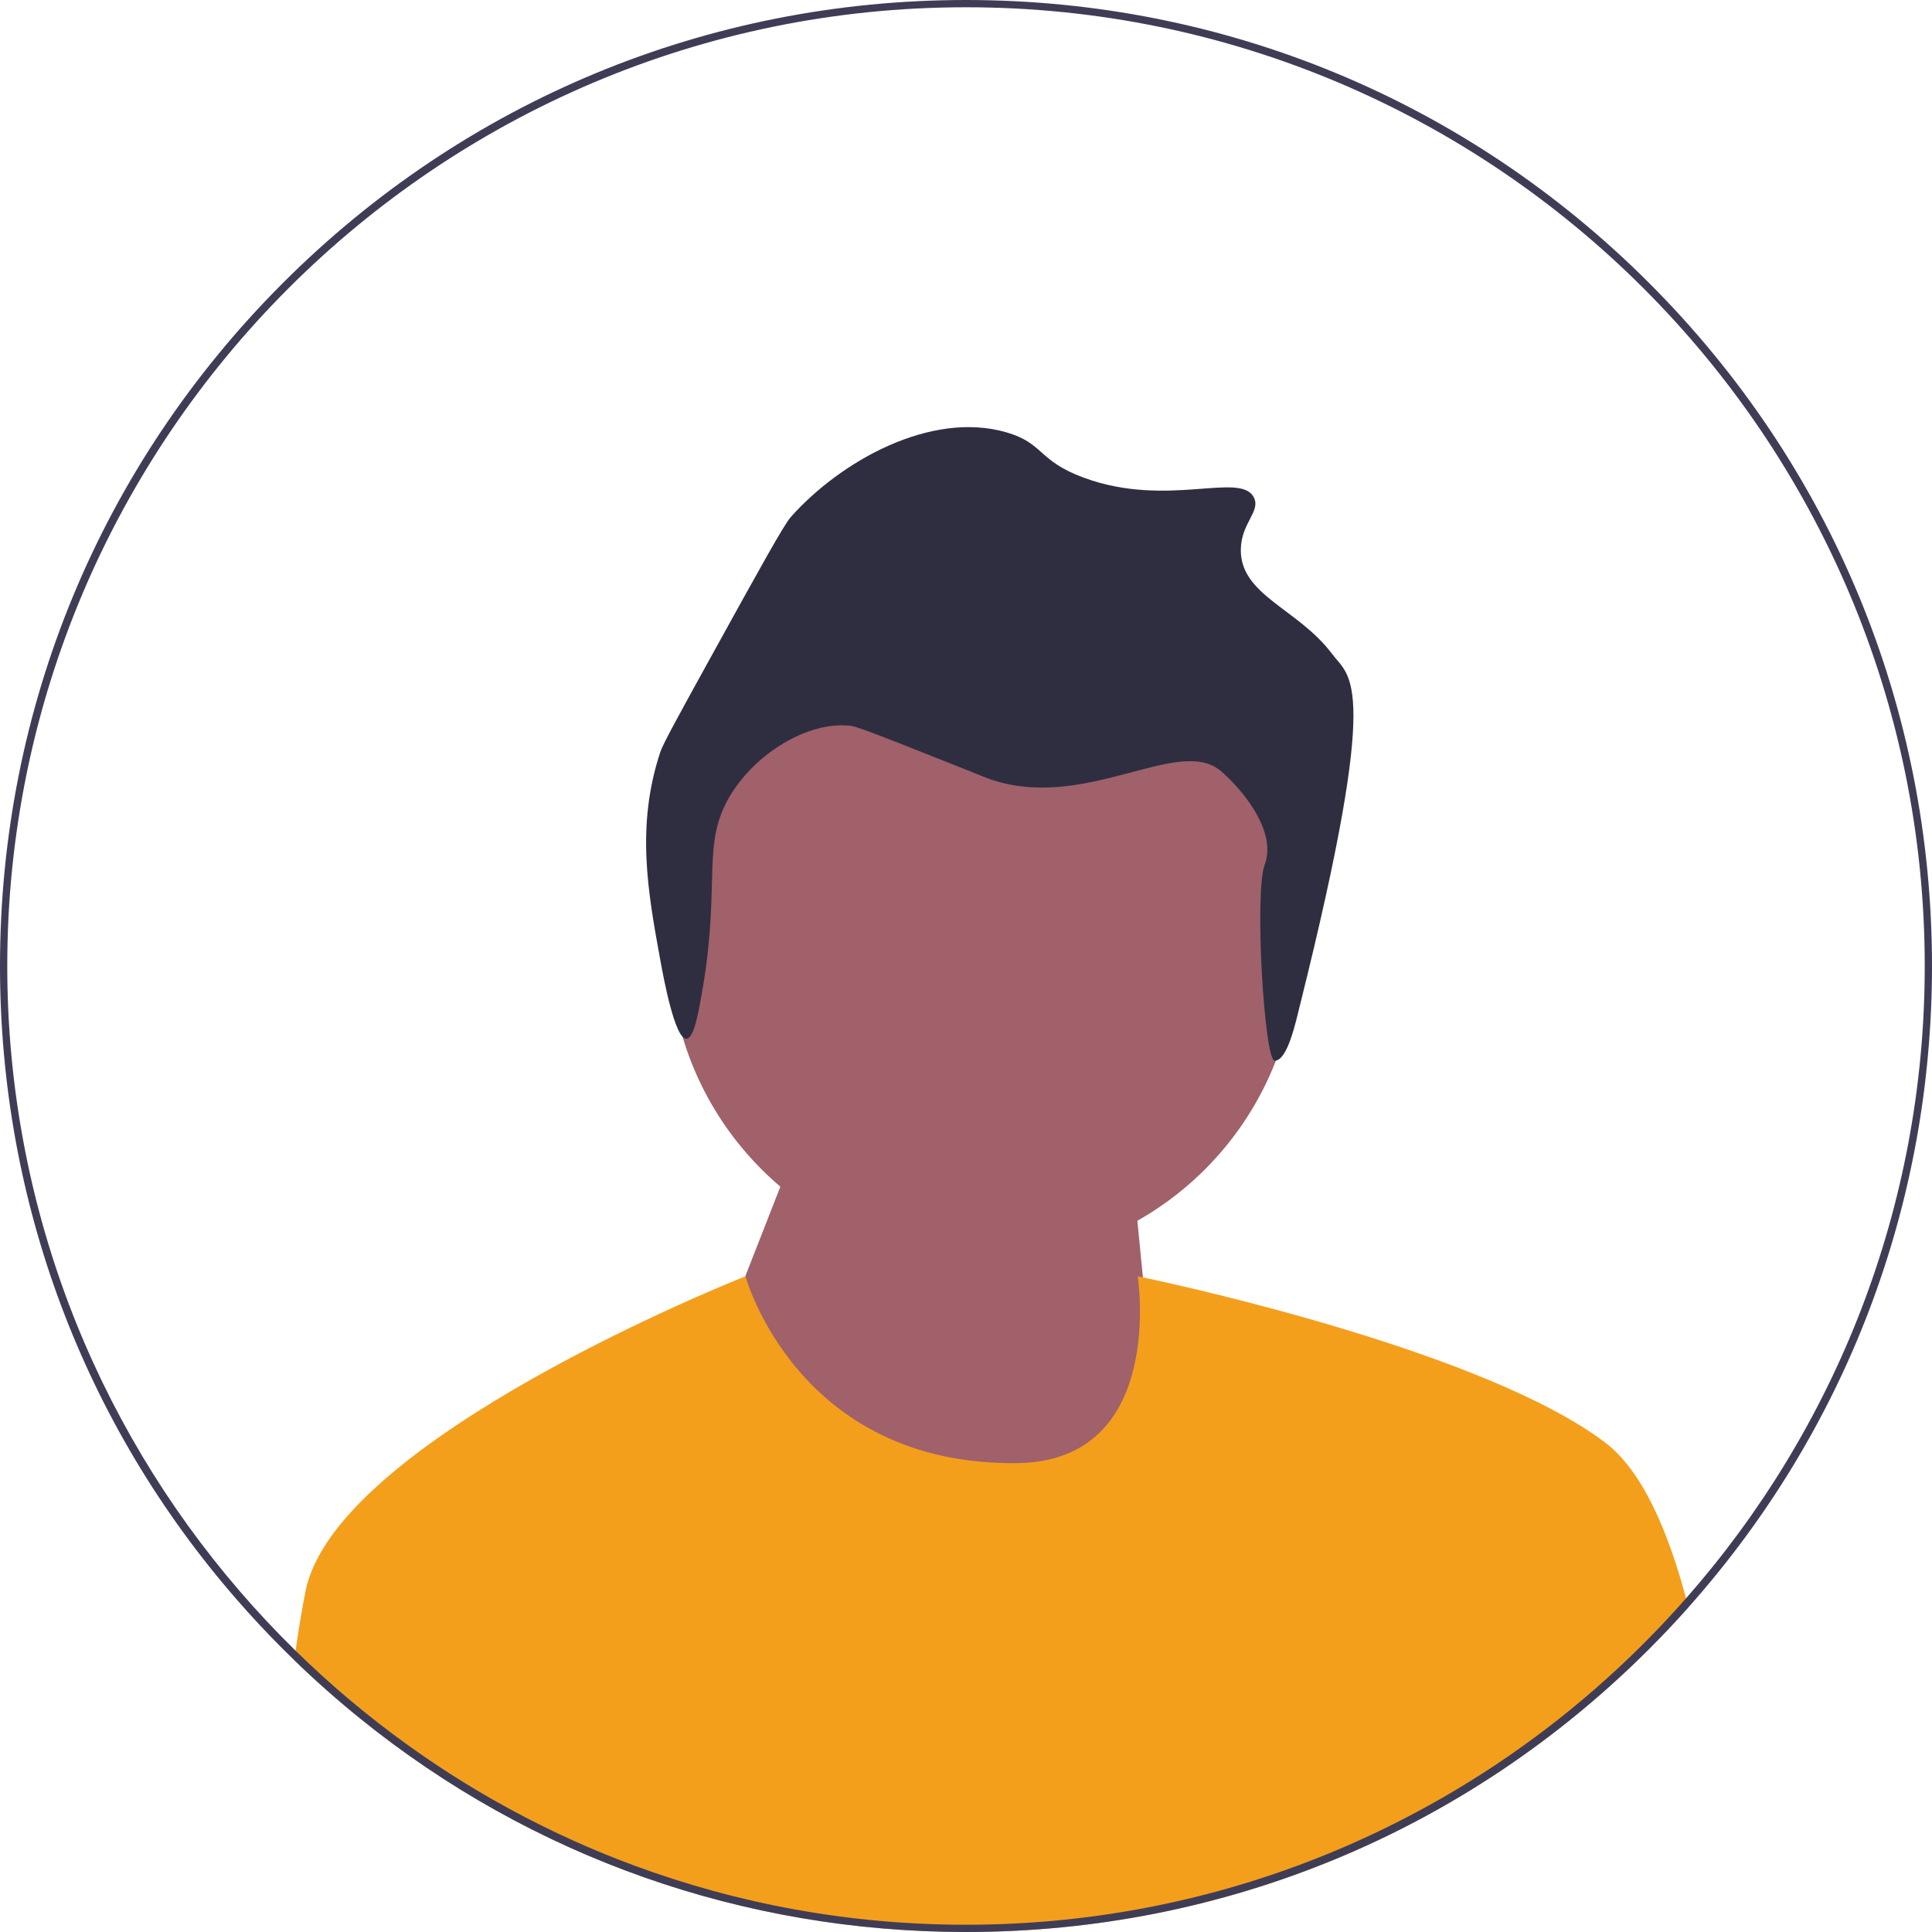
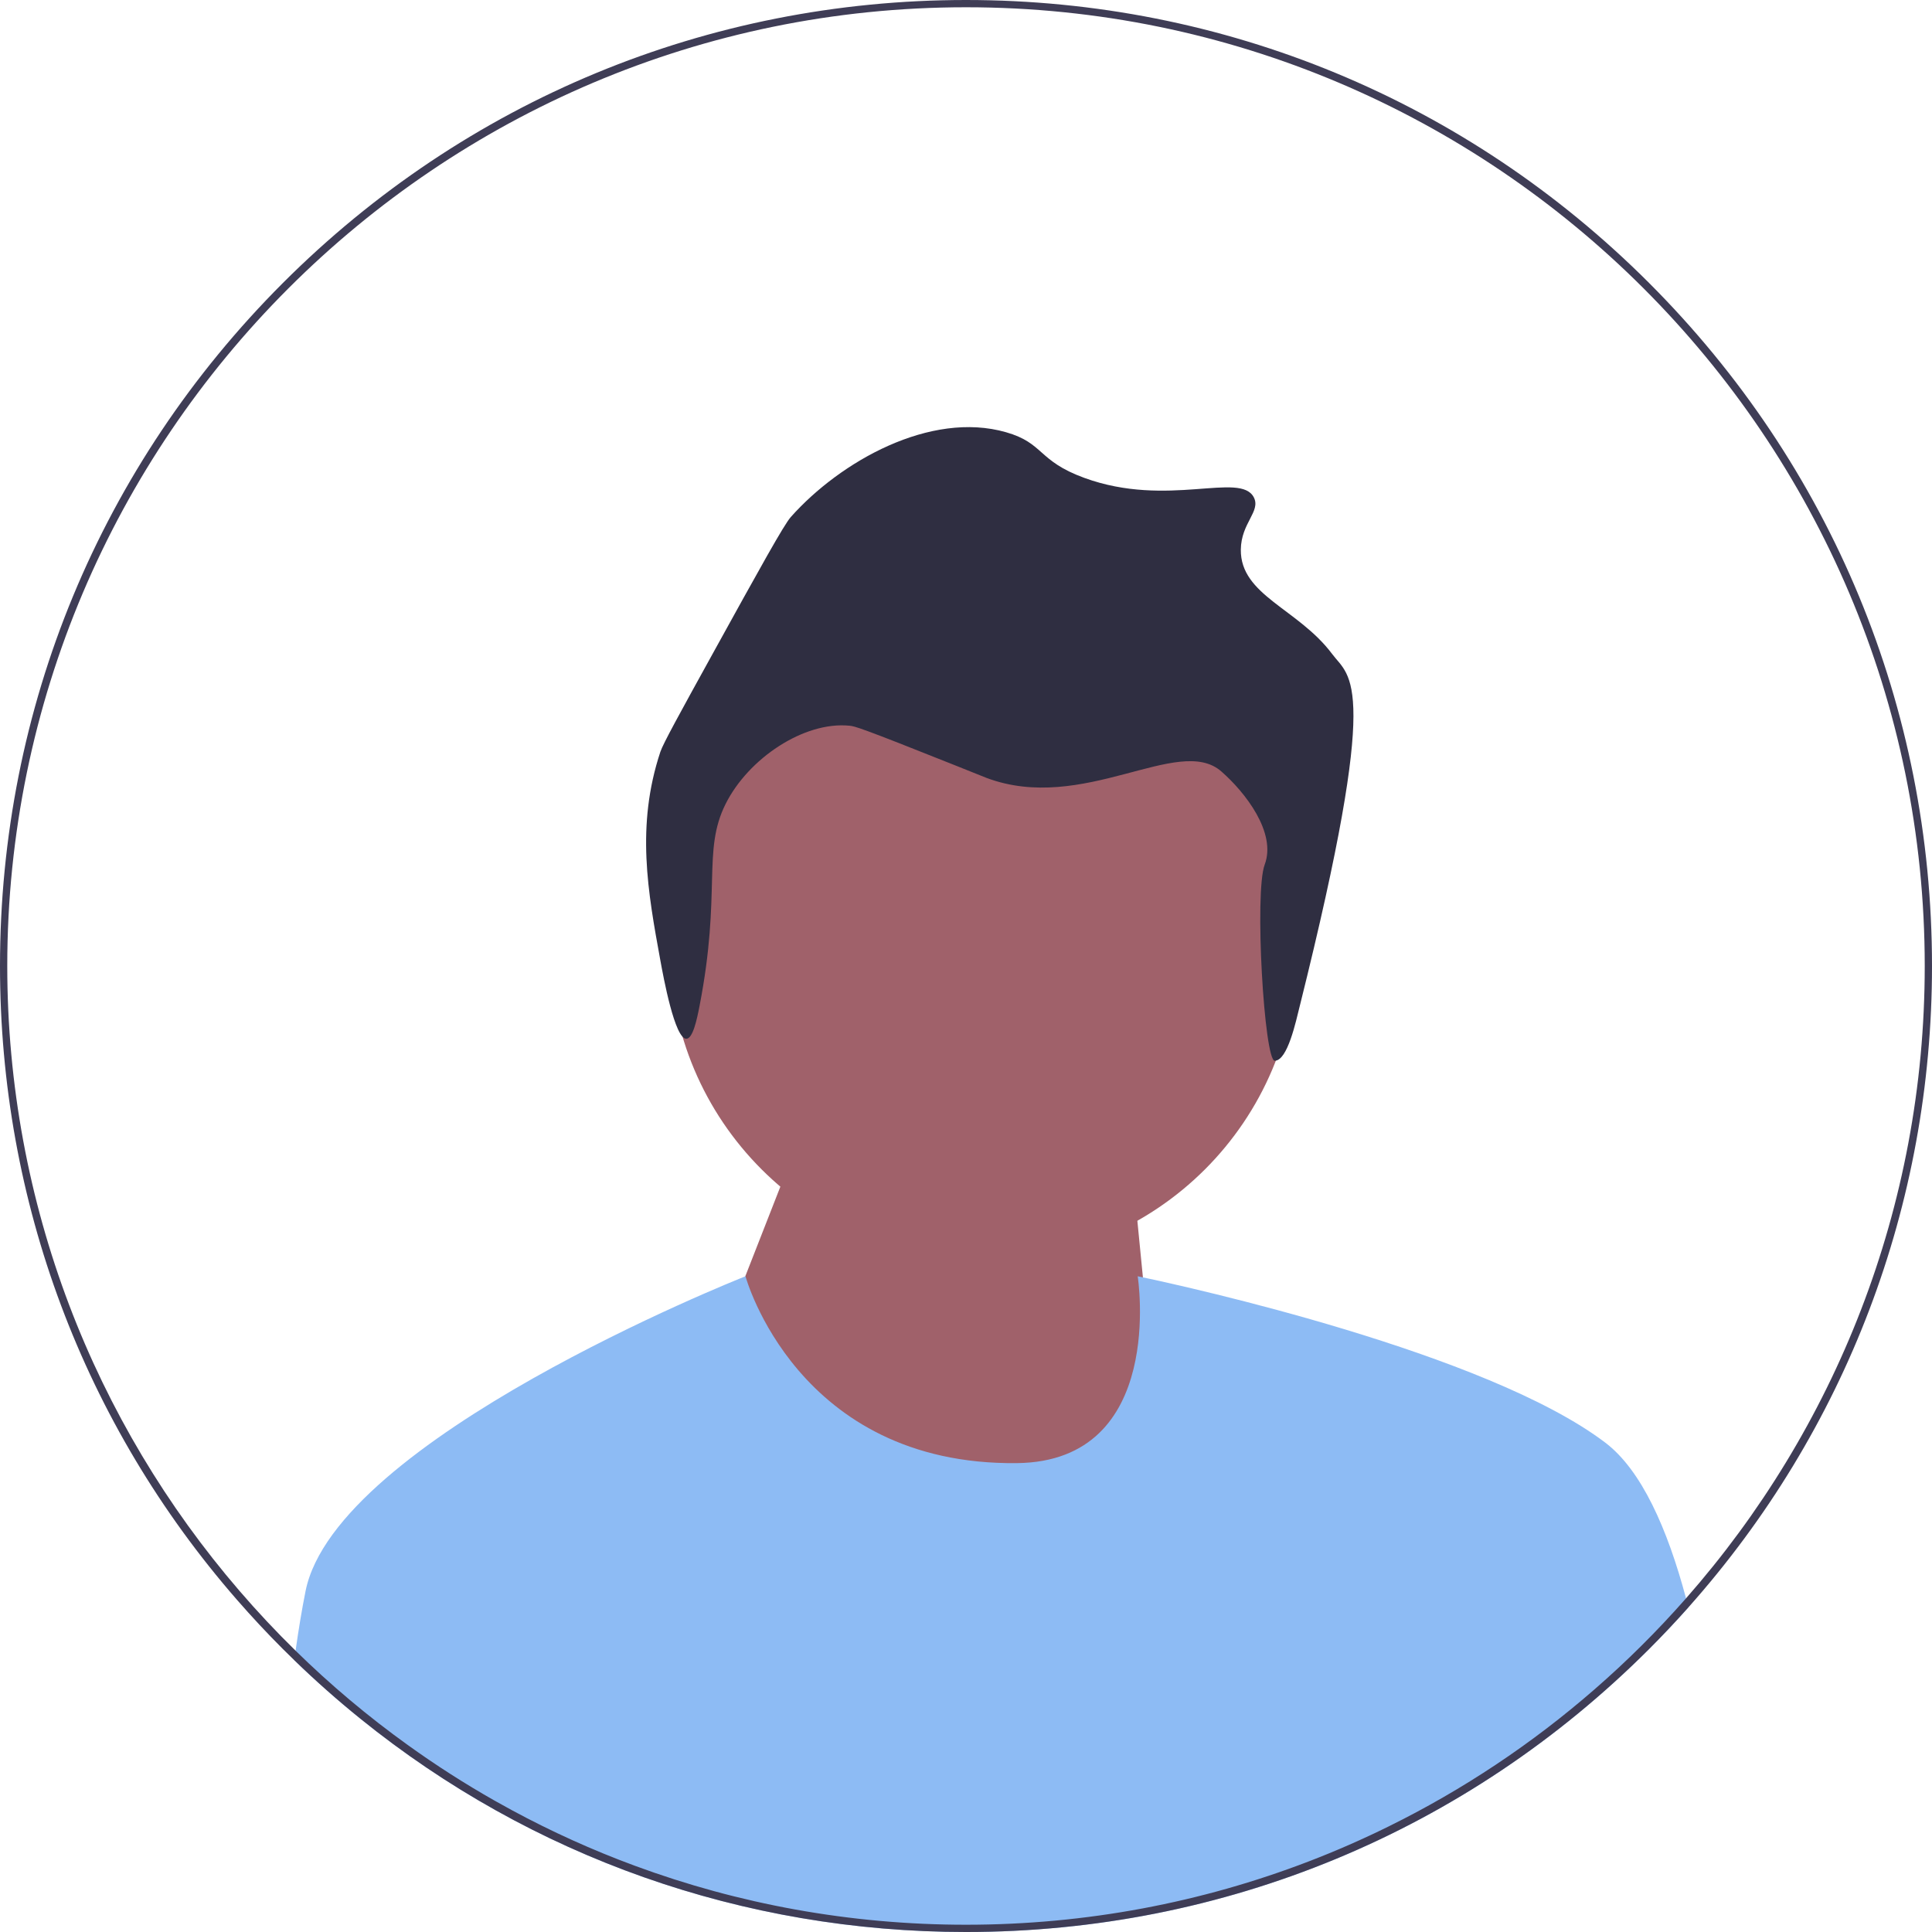
<svg xmlns="http://www.w3.org/2000/svg" width="532" height="532" viewBox="0 0 532 532" role="img" artist="Katerina Limpitsouni" source="https://undraw.co/">
  <g>
    <g>
      <circle cx="270.759" cy="260.929" r="86.349" fill="#a0616a" />
      <polygon points="199.288 366.614 217.288 320.614 310.288 306.614 320.28 408.44 226.28 410.44 199.288 366.614" fill="#a0616a" />
    </g>
    <path d="M357.944,276.861c-1.121,4.49-3.386,15.18-6.924,15.232-2.89,.042-5.657-46.335-2.77-54.006,3.316-8.813-5.399-19.961-11.964-25.683-11.804-10.289-38.007,11.805-64.651,1.796-.706-.265-.566-.235-8.979-3.592-25.89-10.33-27.251-10.628-28.734-10.775-12.55-1.242-27.867,9.028-34.121,21.55-6.502,13.017-1.069,24.181-7.183,55.672-.712,3.671-1.831,8.902-3.592,8.979-3.218,.14-6.361-17.048-7.183-21.55-3.448-18.862-6.772-37.047,0-57.468,.739-2.227,5.292-10.495,14.367-26.938,13.074-23.688,19.65-35.577,21.55-37.713,13.629-15.326,38.436-29.307,59.264-23.346,10.527,3.013,8.64,7.857,21.55,12.571,23.008,8.401,43.005-1.873,46.693,5.388,1.954,3.846-3.512,7.017-3.592,14.367-.136,12.611,15.814,16.256,25.142,28.734,5.014,6.708,13.598,6.78-8.872,96.782l0,0Z" fill="#2f2e41" />
  </g>
-   <path d="M464.92,442.61c-3.48,3.91-7.09,7.74-10.83,11.48-50.24,50.239-117.04,77.909-188.09,77.909-61.41,0-119.64-20.67-166.75-58.72-.03-.02-.05-.04-.08-.07-6.25-5.039-12.3-10.399-18.14-16.06,.11-.88,.23-1.75,.36-2.61,.82-5.8,1.73-11.33,2.75-16.42,8.35-41.72,118.22-85.52,121.08-86.66,.04-.01,.06-.02,.06-.02,0,0,14.14,52.12,74.73,51.45,41.27-.45,33.27-51.45,33.27-51.45,0,0,.5,.1,1.44,.3,11.92,2.53,94.68,20.71,127.33,45.521,9.95,7.56,17.09,23.66,22.22,42.859,.22,.82,.43,1.66,.65,2.49Z" fill="#f49f1c" />
+   <path d="M464.92,442.61c-3.48,3.91-7.09,7.74-10.83,11.48-50.24,50.239-117.04,77.909-188.09,77.909-61.41,0-119.64-20.67-166.75-58.72-.03-.02-.05-.04-.08-.07-6.25-5.039-12.3-10.399-18.14-16.06,.11-.88,.23-1.75,.36-2.61,.82-5.8,1.73-11.33,2.75-16.42,8.35-41.72,118.22-85.52,121.08-86.66,.04-.01,.06-.02,.06-.02,0,0,14.14,52.12,74.73,51.45,41.27-.45,33.27-51.45,33.27-51.45,0,0,.5,.1,1.44,.3,11.92,2.53,94.68,20.71,127.33,45.521,9.95,7.56,17.09,23.66,22.22,42.859,.22,.82,.43,1.66,.65,2.49Z" fill="#8dbbf4" />
  <path d="M454.09,77.91C403.85,27.671,337.05,0,266,0S128.15,27.671,77.91,77.91C27.67,128.15,0,194.95,0,266c0,64.851,23.05,126.16,65.29,174.57,4.03,4.63,8.24,9.14,12.62,13.521,1.03,1.029,2.07,2.06,3.12,3.06,5.84,5.66,11.89,11.021,18.14,16.06,.03,.03,.05,.051,.08,.07,47.11,38.05,105.34,58.72,166.75,58.72,71.05,0,137.85-27.67,188.09-77.909,3.74-3.74,7.35-7.57,10.83-11.48,43.37-48.72,67.08-110.84,67.08-176.61,0-71.05-27.67-137.85-77.91-188.09Zm10.18,362.21c-7.87,8.95-16.33,17.37-25.33,25.181-17.07,14.85-36.07,27.529-56.56,37.63-7.19,3.55-14.56,6.779-22.1,9.67-29.29,11.24-61.08,17.399-94.28,17.399-32.04,0-62.76-5.739-91.19-16.239-11.67-4.301-22.95-9.41-33.78-15.261-1.59-.859-3.17-1.729-4.74-2.619-8.26-4.681-16.25-9.79-23.92-15.311-10.99-7.88-21.35-16.59-30.98-26.03-5.4-5.29-10.56-10.8-15.49-16.529C26.09,391.771,2,331.65,2,266,2,120.431,120.43,2,266,2s264,118.431,264,264c0,66.66-24.83,127.62-65.73,174.12Z" fill="#3f3d56" />
</svg>
